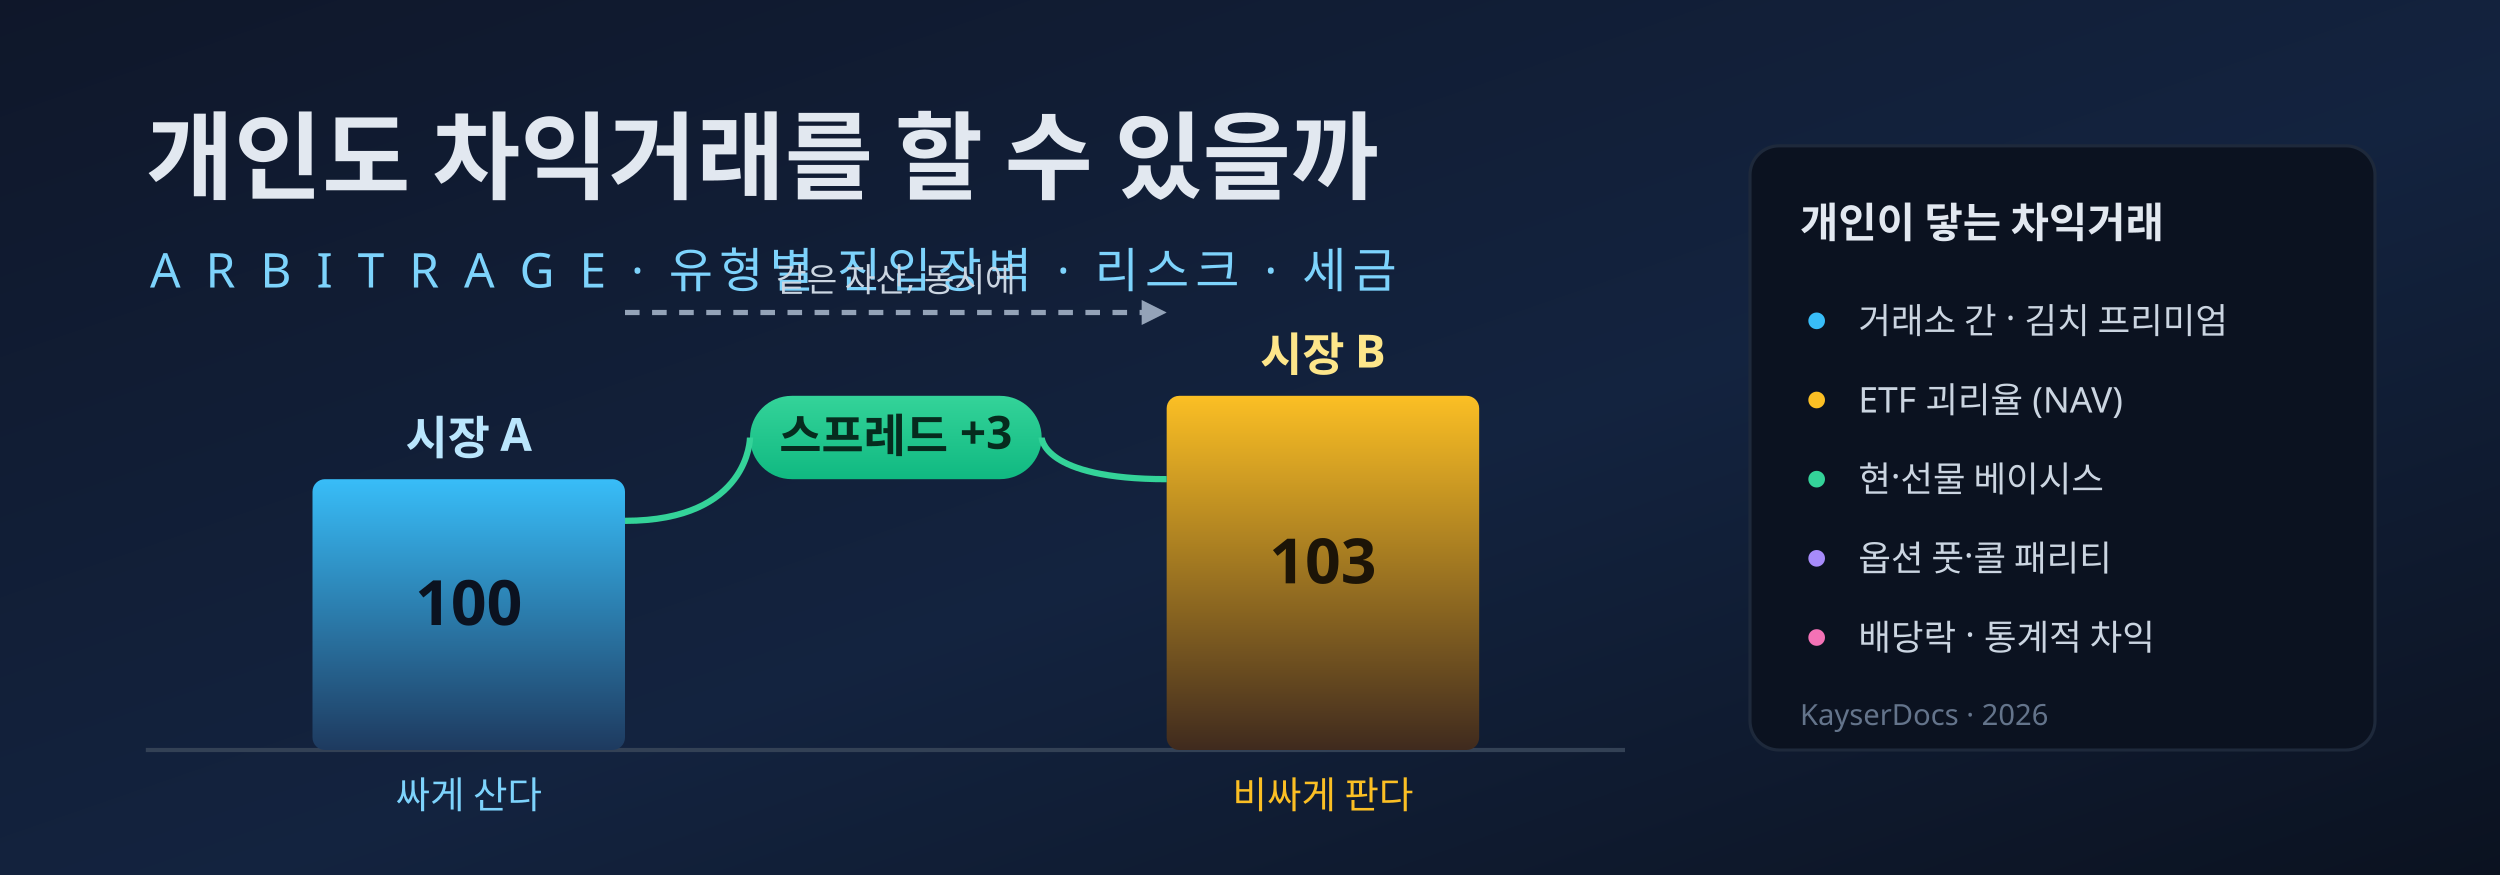
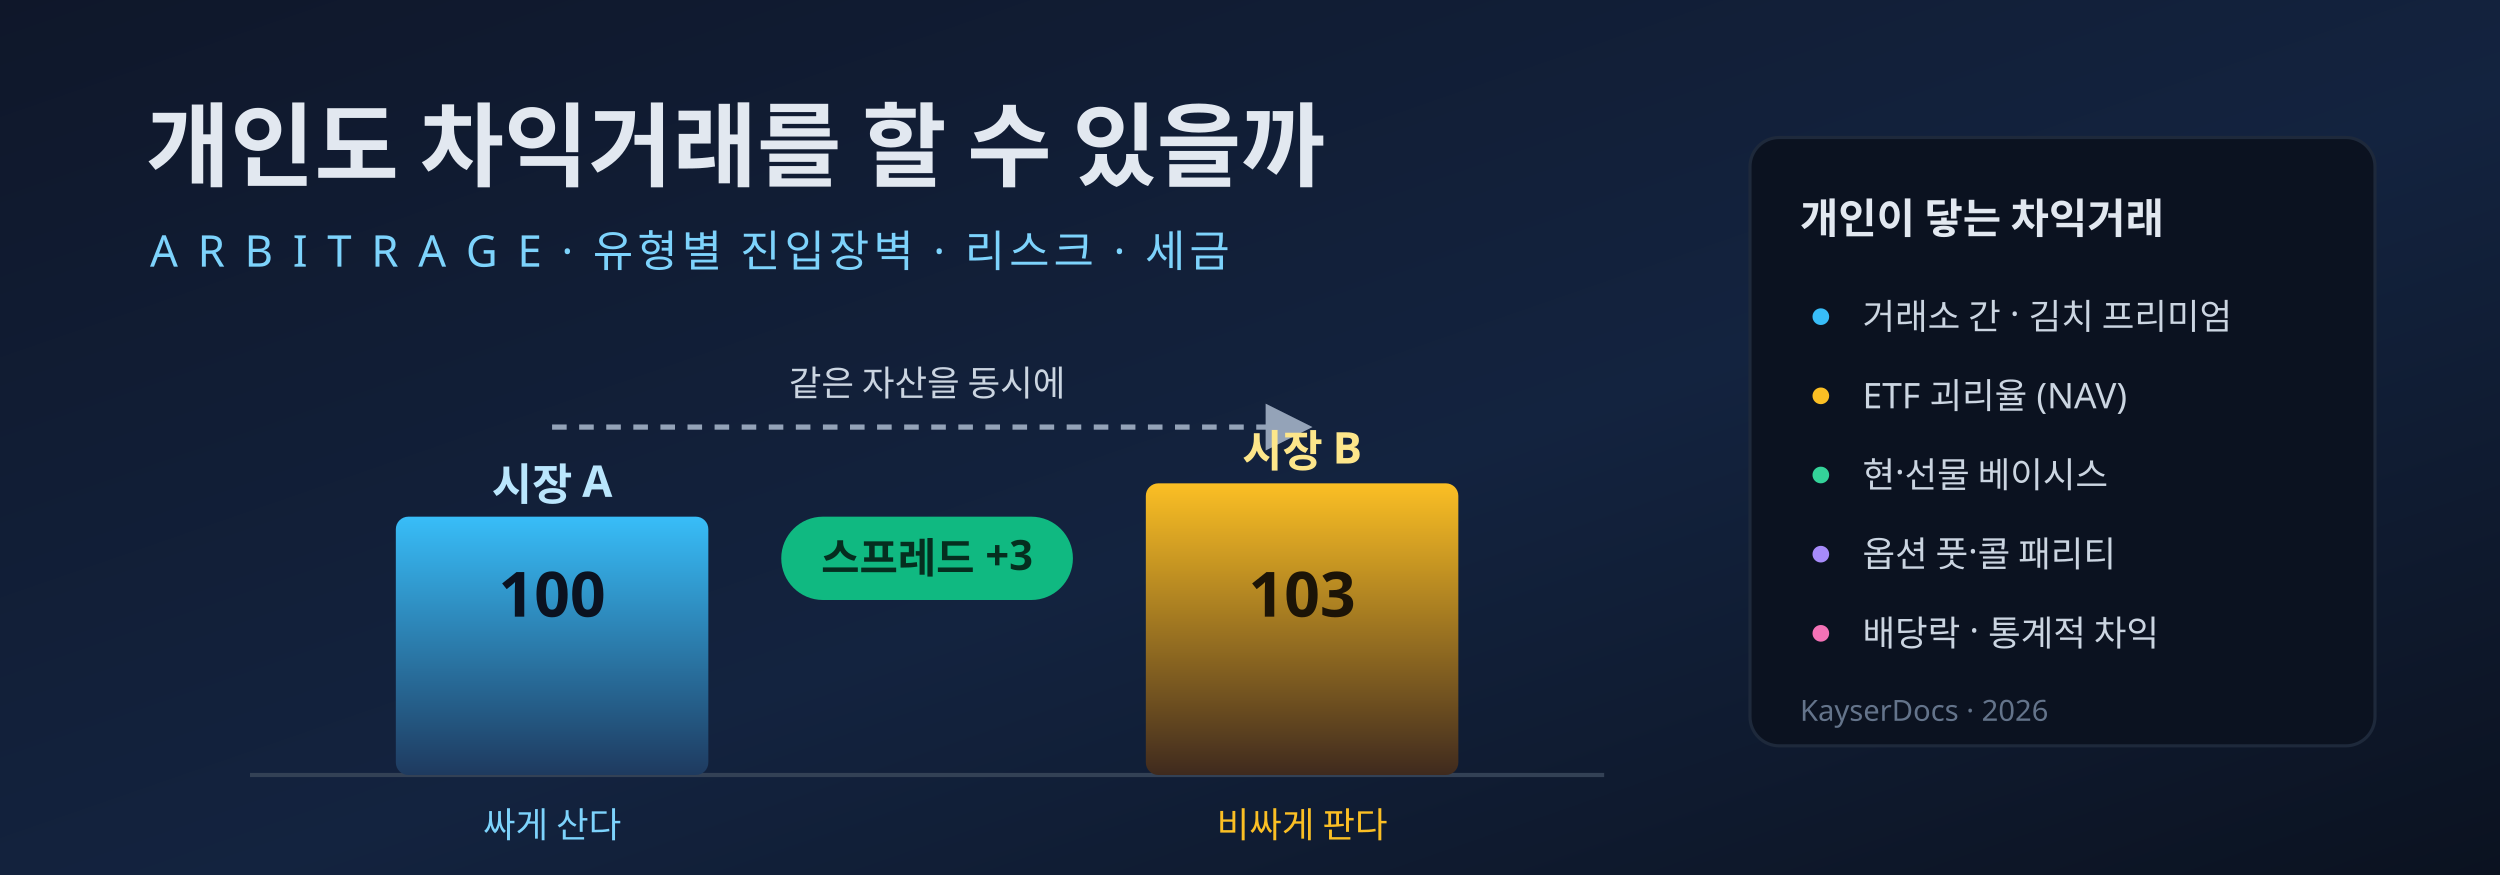
<svg xmlns="http://www.w3.org/2000/svg" width="1200" height="420" viewBox="0 0 1200 420" font-family="'Apple SD Gothic Neo','Noto Sans KR','Malgun Gothic',sans-serif">
  <defs>
    <linearGradient id="bg" x1="0" y1="0" x2="1" y2="1">
      <stop offset="0" stop-color="#0f172a" />
      <stop offset="0.55" stop-color="#13233f" />
      <stop offset="1" stop-color="#0b1220" />
    </linearGradient>
    <linearGradient id="cheap" x1="0" y1="1" x2="0" y2="0">
      <stop offset="0" stop-color="#1e3a5f" />
      <stop offset="1" stop-color="#38bdf8" />
    </linearGradient>
    <linearGradient id="rich" x1="0" y1="1" x2="0" y2="0">
      <stop offset="0" stop-color="#3f2a1e" />
      <stop offset="1" stop-color="#fbbf24" />
    </linearGradient>
-     <linearGradient id="spread" x1="0" y1="0" x2="0" y2="1">
-       <stop offset="0" stop-color="#34d399" />
-       <stop offset="1" stop-color="#10b981" />
-     </linearGradient>
+     <marker id="arrow" markerWidth="9" markerHeight="9" refX="7" refY="4.5" orient="auto">
+       <path d="M0,0 L9,4.5 L0,9 z" fill="#94a3b8" />
+     </marker>
  </defs>
  <rect width="1200" height="420" fill="url(#bg)" />
-   <text x="70" y="92" fill="#e2e8f0" font-size="46" font-weight="700">개인도 차익거래를 할 수 있을까</text>
-   <text x="72" y="138" fill="#7dd3fc" font-size="23" font-weight="500" letter-spacing="3">A R B I T R A G E · 유형별 진입장벽 · 리스크 · 세금</text>
-   <line x1="70" y1="360" x2="780" y2="360" stroke="#334155" stroke-width="2" />
-   <rect x="150" y="230" width="150" height="130" rx="6" fill="url(#cheap)" />
-   <text x="225" y="218" fill="#bae6fd" font-size="22" font-weight="600" text-anchor="middle">시장 A</text>
-   <text x="225" y="300" fill="#0b1220" font-size="30" font-weight="700" text-anchor="middle">100</text>
-   <text x="225" y="388" fill="#7dd3fc" font-size="18" text-anchor="middle">싸게 산다</text>
-   <rect x="560" y="190" width="150" height="170" rx="6" fill="url(#rich)" />
-   <text x="635" y="178" fill="#fde68a" font-size="22" font-weight="600" text-anchor="middle">시장 B</text>
-   <text x="635" y="280" fill="#1c1407" font-size="30" font-weight="700" text-anchor="middle">103</text>
-   <text x="635" y="388" fill="#fbbf24" font-size="18" text-anchor="middle">비싸게 판다</text>
-   <rect x="360" y="190" width="140" height="40" rx="20" fill="url(#spread)" />
-   <text x="430" y="217" fill="#062b1e" font-size="22" font-weight="700" text-anchor="middle">스프레드 +3</text>
-   <path d="M300 250 C 360 250, 360 210, 360 210" stroke="#34d399" stroke-width="3" fill="none" />
-   <path d="M560 230 C 500 230, 500 210, 500 210" stroke="#34d399" stroke-width="3" fill="none" />
-   <line x1="300" y1="150" x2="560" y2="150" stroke="#94a3b8" stroke-width="2.5" stroke-dasharray="7 6" />
-   <polygon points="560,150 548,144 548,156" fill="#94a3b8" />
-   <text x="430" y="140" fill="#cbd5e1" font-size="16" text-anchor="middle">같은 자산, 동시에</text>
-   <g transform="translate(840,70)">
-     <rect x="0" y="0" width="300" height="290" rx="14" fill="#0b1220" stroke="#1e293b" stroke-width="1.5" />
-     <text x="24" y="44" fill="#e2e8f0" font-size="20" font-weight="700">개인이 닿는 차익거래</text>
-     <g fill="#cbd5e1" font-size="17">
-       <circle cx="32" cy="84" r="4" fill="#38bdf8" />
-       <text x="52" y="90">거래소 간 · 김치 프리미엄</text>
-       <circle cx="32" cy="122" r="4" fill="#fbbf24" />
-       <text x="52" y="128">ETF 괴리율 (NAV)</text>
-       <circle cx="32" cy="160" r="4" fill="#34d399" />
-       <text x="52" y="166">현·선물 베이시스</text>
-       <circle cx="32" cy="198" r="4" fill="#a78bfa" />
-       <text x="52" y="204">옵션 풋·콜 패리티</text>
-       <circle cx="32" cy="236" r="4" fill="#f472b6" />
-       <text x="52" y="242">배당락 · 통계적 차익</text>
+   <text x="70" y="86" fill="#e2e8f0" font-size="44" font-weight="700">개인도 차익거래를 할 수 있을까</text>
+   <text x="72" y="128" fill="#7dd3fc" font-size="21" font-weight="500" letter-spacing="2">A R B I T R A G E · 유형별 진입장벽 · 리스크 · 세금</text>
+   <line x1="120" y1="372" x2="770" y2="372" stroke="#334155" stroke-width="2" />
+   <text x="445" y="190" fill="#cbd5e1" font-size="17" text-anchor="middle">같은 자산을 동시에</text>
+   <line x1="265" y1="205" x2="625" y2="205" stroke="#94a3b8" stroke-width="2.5" stroke-dasharray="7 6" marker-end="url(#arrow)" />
+   <rect x="190" y="248" width="150" height="124" rx="6" fill="url(#cheap)" />
+   <text x="265" y="296" fill="#0b1220" font-size="30" font-weight="700" text-anchor="middle">100</text>
+   <text x="265" y="240" fill="#bae6fd" font-size="21" font-weight="600" text-anchor="middle">시장 A</text>
+   <text x="265" y="402" fill="#7dd3fc" font-size="17" text-anchor="middle">싸게 산다</text>
+   <rect x="550" y="232" width="150" height="140" rx="6" fill="url(#rich)" />
+   <text x="625" y="296" fill="#1c1407" font-size="30" font-weight="700" text-anchor="middle">103</text>
+   <text x="625" y="224" fill="#fde68a" font-size="21" font-weight="600" text-anchor="middle">시장 B</text>
+   <text x="625" y="402" fill="#fbbf24" font-size="17" text-anchor="middle">비싸게 판다</text>
+   <rect x="375" y="248" width="140" height="40" rx="20" fill="#10b981" />
+   <text x="445" y="275" fill="#052e1f" font-size="20" font-weight="700" text-anchor="middle">스프레드 +3</text>
+   <g transform="translate(840,66)">
+     <rect x="0" y="0" width="300" height="292" rx="14" fill="#0b1220" stroke="#1e293b" stroke-width="1.5" />
+     <text x="24" y="46" fill="#e2e8f0" font-size="20" font-weight="700">개인이 닿는 차익거래</text>
+     <g font-size="17">
+       <circle cx="34" cy="86" r="4" fill="#38bdf8" />
+       <text x="54" y="92" fill="#cbd5e1">거래소 간 · 김치 프리미엄</text>
+       <circle cx="34" cy="124" r="4" fill="#fbbf24" />
+       <text x="54" y="130" fill="#cbd5e1">ETF 괴리율 (NAV)</text>
+       <circle cx="34" cy="162" r="4" fill="#34d399" />
+       <text x="54" y="168" fill="#cbd5e1">현·선물 베이시스</text>
+       <circle cx="34" cy="200" r="4" fill="#a78bfa" />
+       <text x="54" y="206" fill="#cbd5e1">옵션 풋·콜 패리티</text>
+       <circle cx="34" cy="238" r="4" fill="#f472b6" />
+       <text x="54" y="244" fill="#cbd5e1">배당락 · 통계적 차익</text>
    </g>
-     <text x="24" y="278" fill="#64748b" font-size="14">KayserDocs · 2026</text>
+     <text x="24" y="280" fill="#64748b" font-size="14">KayserDocs · 2026</text>
  </g>
</svg>
